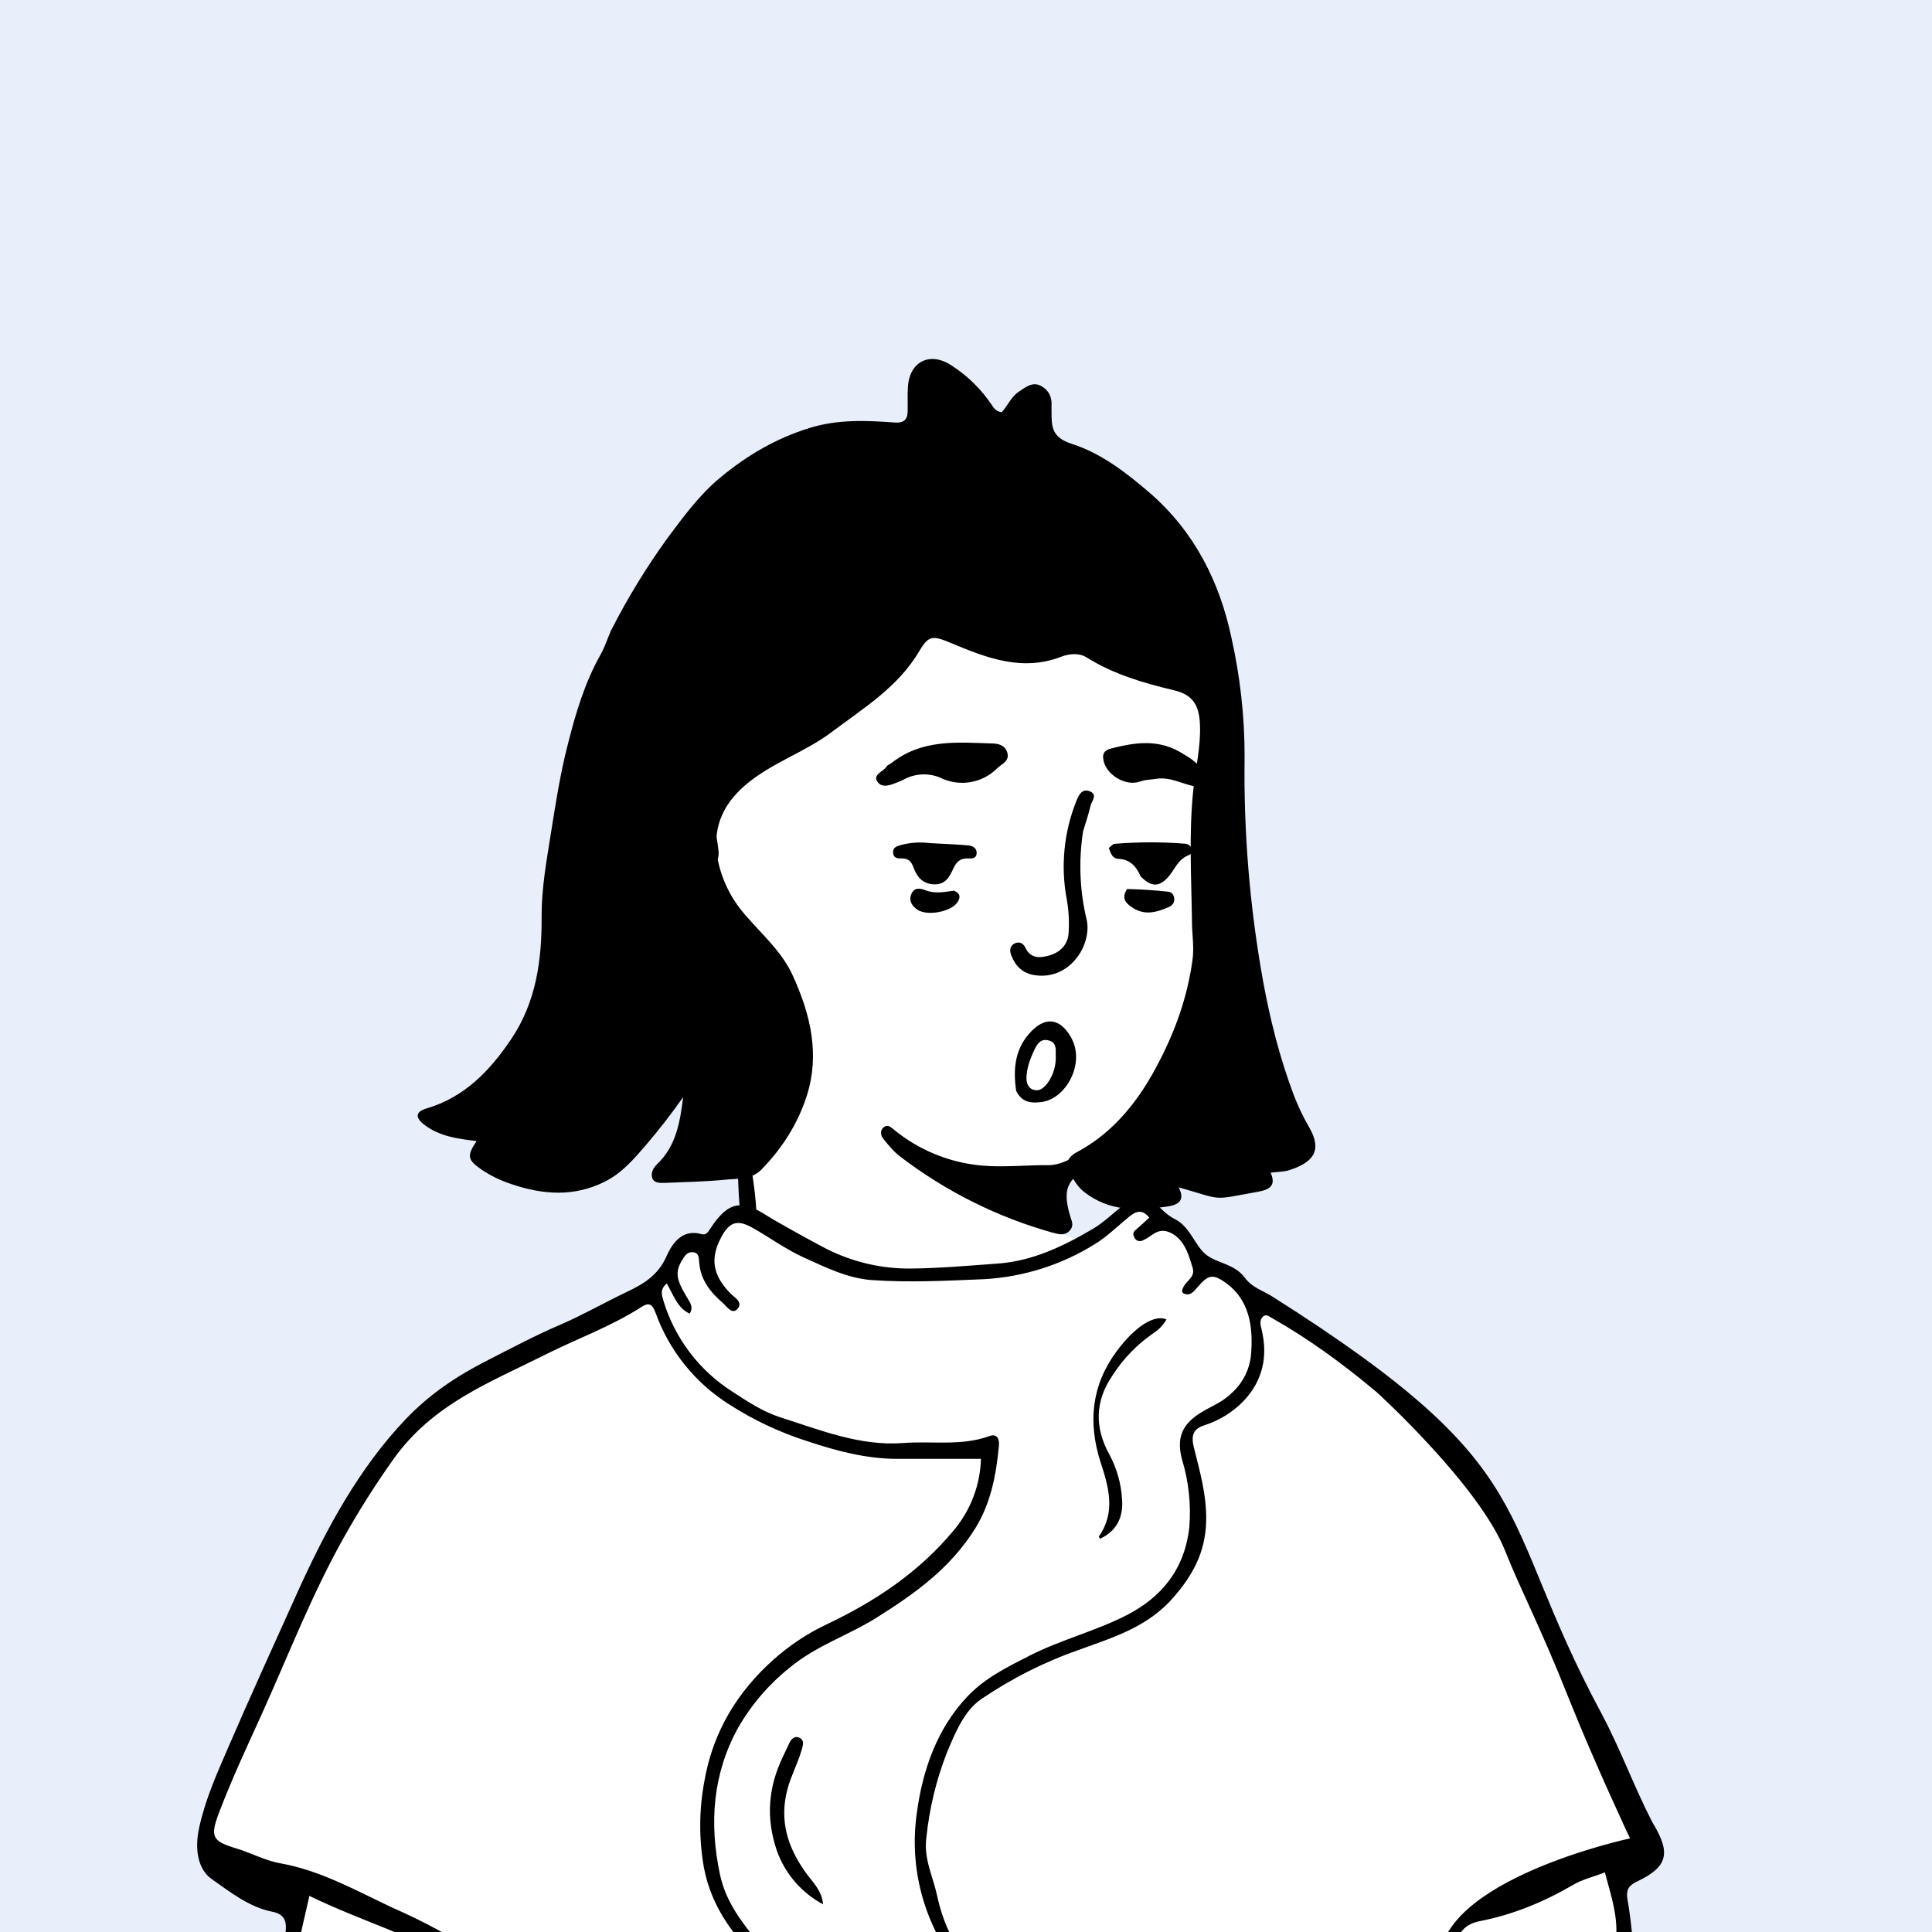
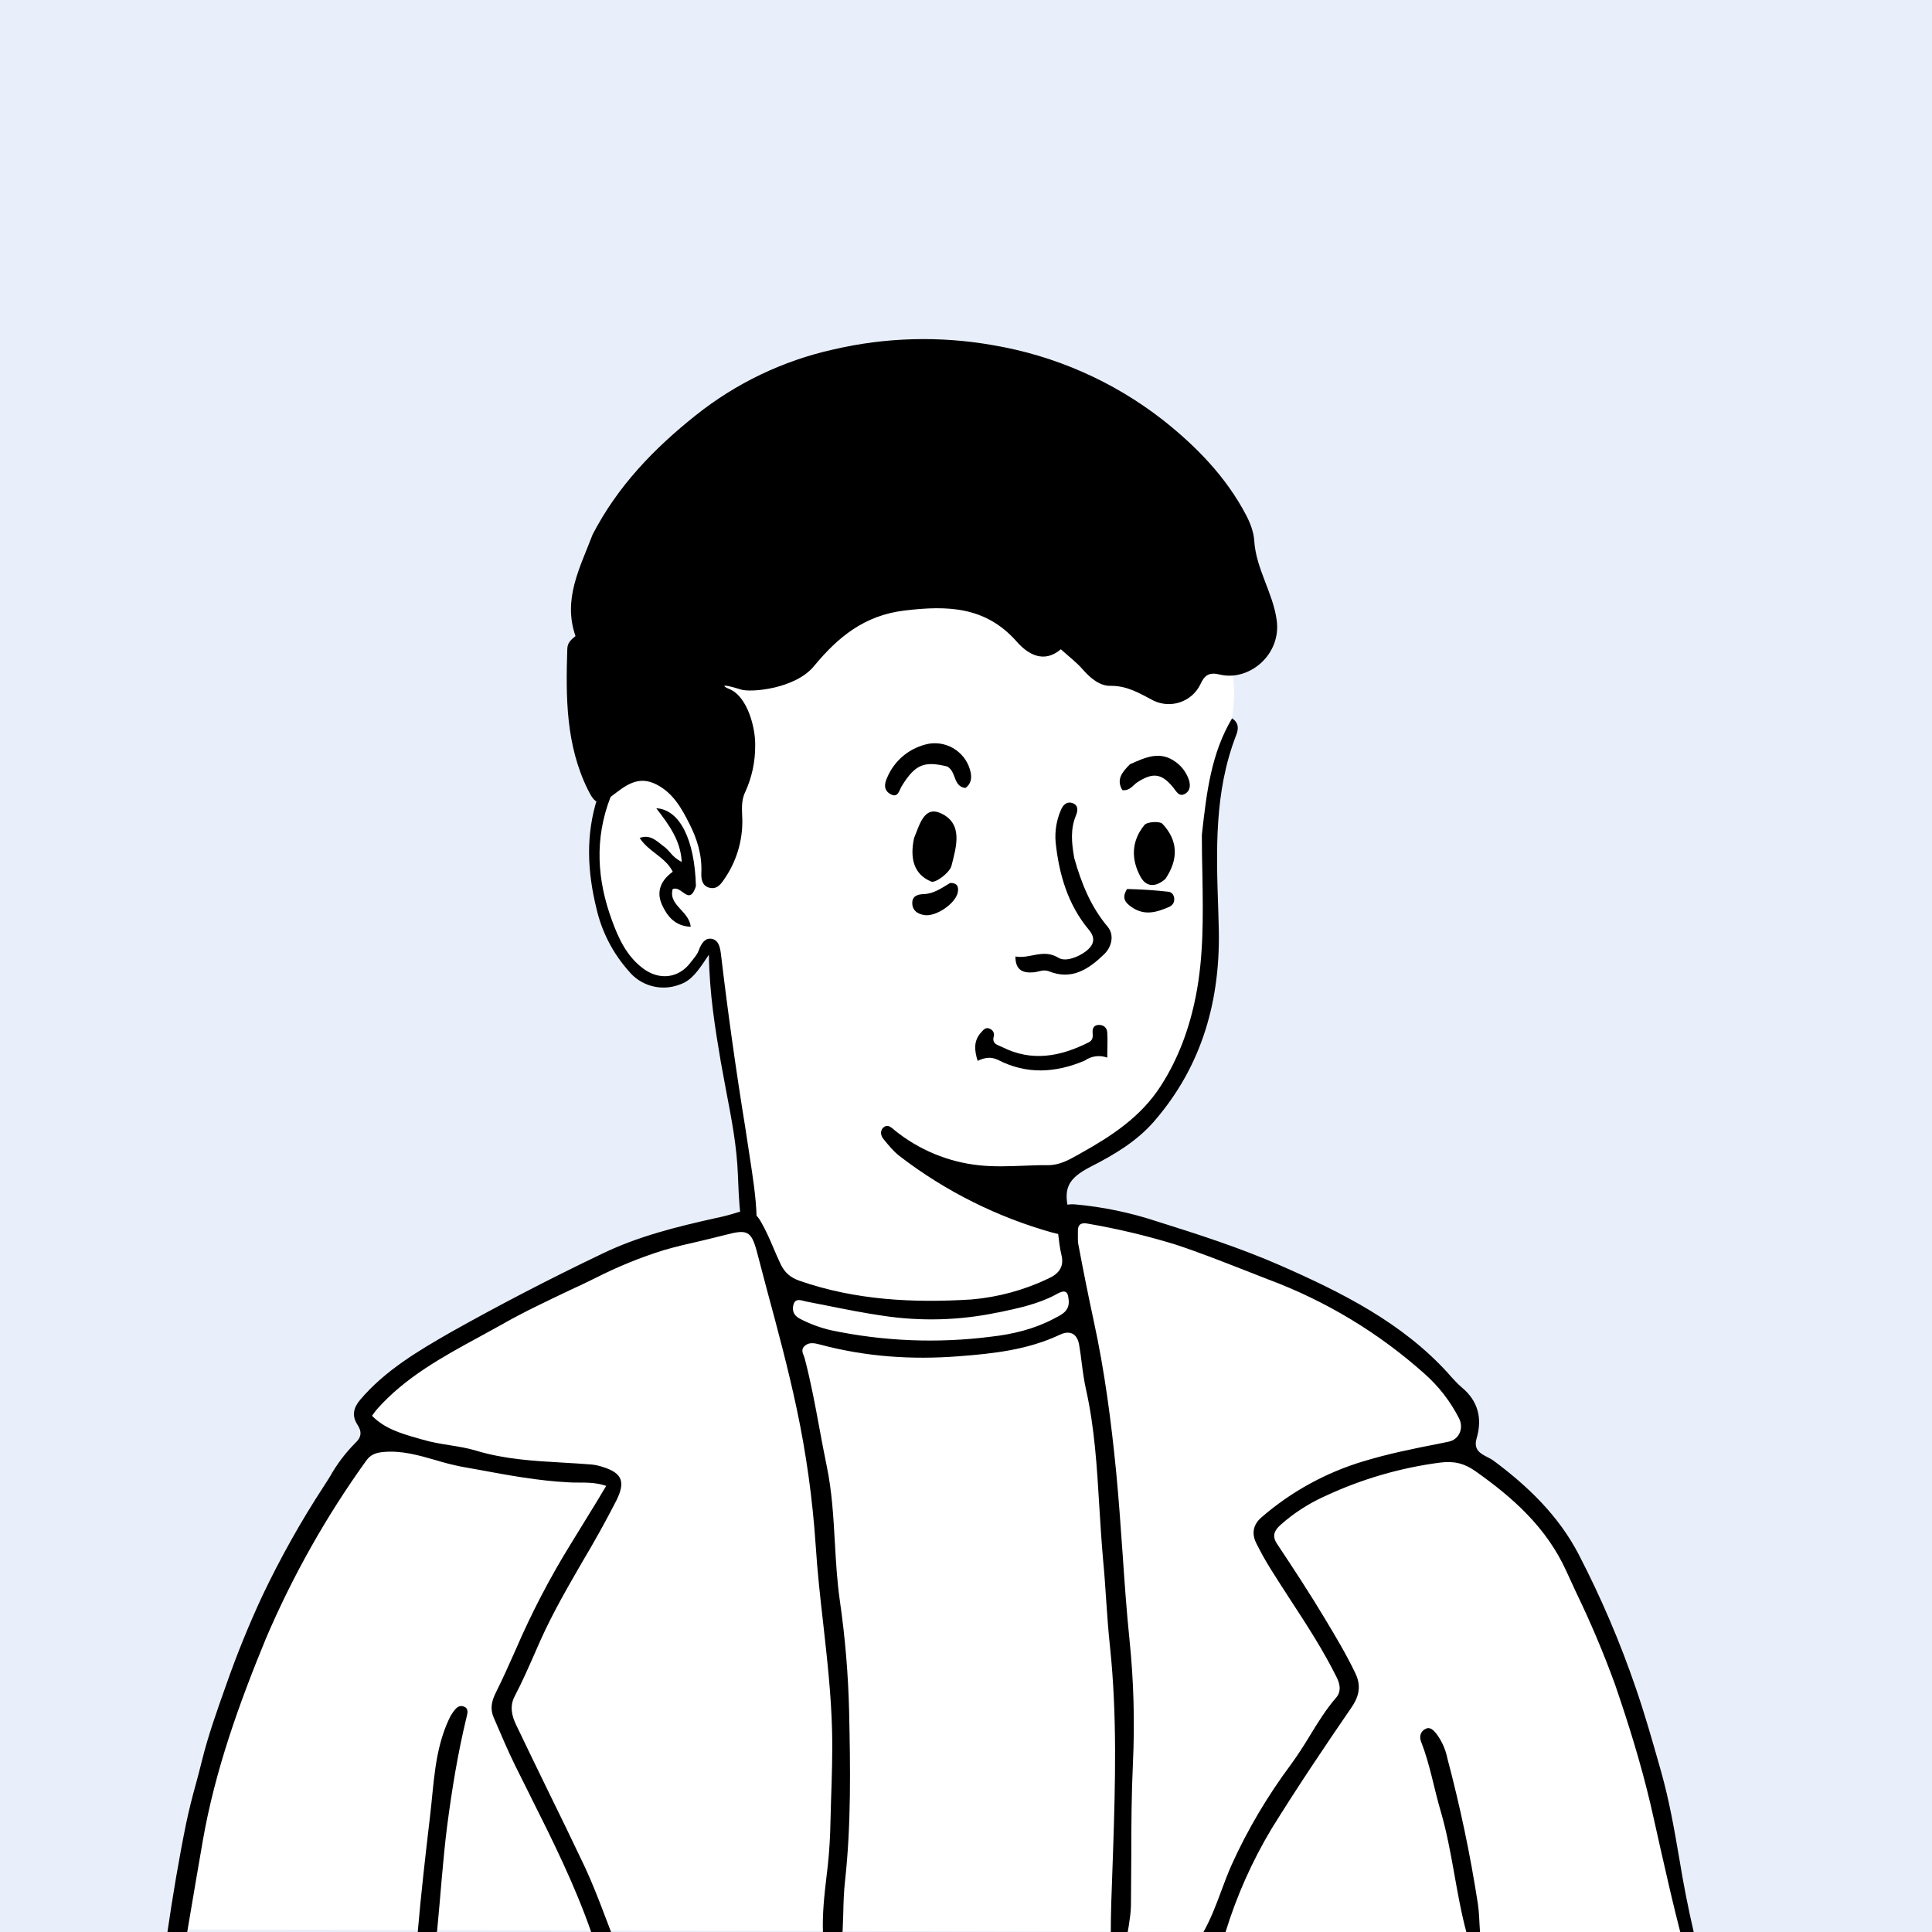
<svg xmlns="http://www.w3.org/2000/svg" viewBox="0 0 1744 1744" fill="none" shape-rendering="auto">
  <mask id="viewboxMask">
    <rect width="1744" height="1744" rx="0" ry="0" x="0" y="0" fill="#fff" />
  </mask>
  <g mask="url(#viewboxMask)">
    <rect fill="#e9effa" width="1744" height="1744" x="0" y="0" />
    <g transform="translate(531 487)">
      <path d="M554 727.7c-99.2 297-363.8 388.6-503.7 19.8-19.3-50.7 31-69.5 66.2-91.9 24.1-15.3 36.8-28.5 35.3-42.2-7-64.4-36.9-243.8-36.9-243.8l-3-5.8s.7-1.6-2.2 1.2c-3 3-9.9 34.2-37 34.2-24.5 0-49.2-10.9-61-86.3C7.2 285.6 9.6 214 40 201c12.5-5.3 24-7.2 35.2-.8 11.3 6.4-13-22 112-126C268.4 6.4 396.7-3.5 448.5 8 500.3 19.5 552 44.8 574.9 98.5c27.8 65-25.9 114.3-14 262.5-2.2 53.6.8 171.2-146.6 210.6-28 7.5-19.3 48.4 22.7 58.4 67 21 117 72.3 117 97.9" fill="#fff" />
      <path fill-rule="evenodd" clip-rule="evenodd" d="m554 266.2.1-1.4c4.1-36.4 8.2-71.7 27.1-103.4 6.5 4.4 5.7 10 3.7 15.2-19.9 51.2-18 104.4-16.2 157.6l.4 14c2.1 66.4-14.5 126.8-58.7 177.5-15.4 17.6-35.8 29.8-56.5 40.3-21.4 11-25.9 20.1-19.2 43.6l.8 2.6c1.4 3.9 2.8 7.9-1 11.8-4.5 4.6-9.5 3.3-14.8 1.8l-.6-.1a406.4 406.4 0 0 1-137-68.3c-6-4.4-10.8-10.3-15.5-16.1l-.3-.4c-2.5-3-3-7.8.5-10.4 3.3-2.5 5.8-.5 8.7 1.8l1 .9a145.5 145.5 0 0 0 76.3 31.7c13.4 1.4 26.6.9 40 .4 7.4-.3 14.8-.6 22.3-.5 10.2 0 18.7-4.7 26.7-9.2l2.8-1.6c27.8-15.5 54.3-32.8 72.2-60.7 16.1-25 25.9-52.2 31.6-80.9 7.2-36.1 6.6-72.7 6-109.8-.3-12-.5-24.2-.5-36.4ZM50.6 190.8c21.9-1.7 34 11.2 44.3 26.3a140.4 140.4 0 0 1 22.4 61.5c.5 3.7 1 7.6-1.2 11.3-4.5.6-4.9-3-5-5.6-.5-20.7-9.7-38.7-18.9-56.1-6.6-12.5-16.2-24.6-31.4-27.6-17.2-3.5-33 12-40.8 32.2-14.5 37.6-12 74.6 1.4 111 5.8 15.9 13.1 32.1 27.8 43.2 14.8 11.3 32.7 9.3 43.6-5.7l2-2.5c2-2.6 4-5.1 5-8 2.1-5.8 5.4-11.2 11.3-10.4 6.8 1 8 8.3 8.7 14a3661 3661 0 0 0 22 156.7l5.9 38.8c2.6 17.1 5.6 41.7 3.6 52.1a28 28 0 0 0-.3 2.2c-.4 2.8-.6 5-4.2 5.5-4.9.8-7-2-7.7-6.4-2.3-17-3-23.6-4-49.6-.9-25.2-5.6-50-10.4-74.9l-5-27c-5.2-30.8-10.3-62-10.8-97l-2 3c-7.6 11.3-13.7 20.5-24.5 24a40.5 40.5 0 0 1-46.1-12.5 127.8 127.8 0 0 1-28.8-55.8c-8.4-34-9.9-67.1.9-100.6 5.2-16.1 23.7-44.7 42.2-42Zm34.6 127.5c4.4 3.2 8.4 6 12-5.4-1.1-42.2-14.7-69.2-35.8-70.3 11.2 14.6 22 28.8 23 48.5a32.3 32.3 0 0 1-10.7-8.8c-2-2.2-4-4.4-6.5-6l-3-2.4c-4.8-3.6-9.7-7.4-17.8-4.5 3.8 5.8 9 10 14.3 14 6 4.7 12 9.3 15.6 16.5-10.6 7.7-15.2 17.7-9.7 29.9 4.8 10.5 11.9 19.2 25.9 19.8-.6-6.3-4.7-10.9-8.8-15.4-5-5.4-9.7-10.6-7.5-18.6 3.2-1.5 6.2.7 9 2.7Z" fill="#000" />
    </g>
    <g transform="translate(178 1057)">
-       <path d="M1294.6 717H83.4l8.6-63.2S14.3 627.3 6.5 612c-7.8-15.3 84.3-214 97-245.4 12.6-31.5 76.6-148 135.7-174 39.7-17.3 137.8-75.2 175-91.5C419 99 431 81 438.6 68c7.6-13.2 15.7 13.4 42-28.5 6.7-10.6 34.7 7 50.7 17.3 13.6 9 36.7 44.5 142.6 37.8C817.5 85.7 837 19.3 853.6 29c24 14 53.8 56.5 53.8 56.5s109.8 69 138.7 91.6c59.5 46.4 123.1 81.9 180.6 251.6 19.9 58.6 78 160.2 86 173.2 8.2 13.1-27 36-27 36l8.9 79.1Z" fill="#fff" />
-       <path d="M1063.5 198.7c-30.2-25.3-60-47-93.8-66.2-2.3-1.3-4.7-3.4-7.4-1.2-3.7 3.2-2.5 7.6-1.5 11.7 6.1 24.7.6 46.4-15.4 63.8a85.1 85.1 0 0 1-36 22.7c-9.3 3-12.6 8-9.8 19.7 5.4 21.8 11.7 43.1 11.2 66.9-.7 29-12.8 49.6-29.5 68.8-23 26.6-53.7 35.9-83.7 46.8a383.3 383.3 0 0 0-90.2 45.3c-15.2 10.7-23 30-30.6 48a292.5 292.5 0 0 0-18.6 77.1c-2.5 18.7 6 34.8 9.7 52 5 23.3 14.4 44.4 30.3 62-3.9.9-7.7.9-12.6.9a182.8 182.8 0 0 1-36-137.3c5.3-39.8 18.7-76.8 45.6-105.2 16-17 36.4-26.8 56.3-37 28.7-14.6 60-22.2 88.5-37 29-15.2 51.2-39.3 55.6-79a164 164 0 0 0-6.6-61c-5-19-.5-31.3 16.5-42 9.4-6 19.7-9.4 28.3-18a53 53 0 0 0 17.3-32.9c2.8-27.8-2-51.7-22.2-66.3-11.7-8.4-16-8-25.6 3.3-3.8 4.4-7.2 9-13.4 5.7-1.7-2.1-.3-4 .5-5.8 2.8-5.6 10.7-8.8 8.2-17-3.2-10.7-6.4-22-15.4-28.9-6.4-4.8-13-6.4-20-1.7-3.3 2.2-6.5 4.5-10 6-1.4.6-3 .6-4.5 0-1.4-.7-2.5-2-3.1-3.6-1.6-3.6.6-5.3 2.8-7.2 3.6-3 7-6.2 11-10-6.4-8-12.1-5.6-18-.9-10.3 8.4-20 18.1-31 24.8a211.2 211.2 0 0 1-100 31.7c-33.9 1.4-67.8 3.2-101.6.8C587 96.9 567.2 87 547.3 78c-16.4-7.4-31-18.4-46.8-27.1-13.5-7.4-20.5-4.6-28 10-9.5 18.5-7 33.2 8.6 49.4 3.6 3.8 11.3 7.6 7.2 13.5-5 7-10.2-1.5-14.1-4.9-10.8-9.4-20-20.4-21.1-37-.3-4-.5-8-5.2-8.5-3.6-.4-6 .9-8.5 4.5-8.2 12.4-8 18.6 3 36.7 2.5 4.3 5.8 8 2.2 14.2-11-4.8-14.8-17.1-20.7-27.2-6.6 5.5-4.4 11-2.9 16a147.9 147.9 0 0 0 62.4 81.8c13.7 9 27.5 18 42.7 22.9 36.4 11.6 72.3 26.3 111.4 23.3 25.9-2 52.2 3 77.7-6.3 6.7-2.4 9.2 2.5 8.5 9.1-2.5 26.3-7.4 51.7-21.2 74-22.7 36.6-55.2 59.4-88.8 80.6-25.8 16.3-54.8 25.3-79 45.5a190.8 190.8 0 0 0-46.5 54.3C465.5 544 462 588.6 471.9 635c5.2 24.8 19.8 43.2 34.4 61.4 5.3 6.6 11.2 12.7 17 19.8-3.8.9-7.7.9-12.5.9-24.9-24.6-46.3-51-53.4-88.3a217 217 0 0 1 .3-77.2c7.8-46 30.5-81.7 62.1-110.1 14.8-13.2 31-24 48.4-32.2 43.2-20.5 83.2-46.6 115.5-85.8a105 105 0 0 0 23.8-63.6H632c-27.8 0-54.3-7-80.8-15.8a296 296 0 0 1-70.4-33 163 163 0 0 1-66.8-82.4c-3.2-9-6.4-10.2-13.3-5.7-27.6 17.7-57.8 28.4-86.6 42.9-49.3 24.8-101.5 44.3-137.1 94.5a789 789 0 0 0-45.2 71.5C103.4 382.6 82.1 437.6 58 491c-13 28.6-26.3 57-37.6 86.5-9 23.4-7.5 27.2 14.7 34 13.4 4 26.3 11.1 40 13.5 36.2 6.4 68.5 24.7 101.7 40.3a530 530 0 0 1 77.1 41.6c4.9 3.4 11.4 2.2 15 9.2-9.6.8-19.2 1-28.8.3-45.3-26-93-39.7-138.8-62-5 23-10.7 42.1-11.6 62.6H77.1c-2.8-9.2.5-17.6 2.1-26.3 2.1-11.3 1.2-19.6-11.4-22-20.5-4-37.4-17.3-54.6-29.4-12.1-8.4-16-26.2-11.3-47 5.5-25 15.6-47.6 25.5-70.5 20.5-47.5 42-94.5 63.2-141.6 25.8-57 55.5-112 97.7-156.2 21-22 45.2-38.4 71.6-51.9 22.8-11.7 45.6-23.8 69-33.8 20-8.7 39-19.6 58.7-29 14.6-6.9 28.3-14.7 36-32.2 6.1-13.8 15.5-24.6 31.5-20.1 4.2 1.2 6-1.6 8.1-5 16-24.3 28-26.8 51.8-11.2 6.6 4.3 42.5 24.2 53 29.5 23.8 12 49.6 18 75.7 17.8 26.4-.2 52.8-2.6 79.1-4.5C753.8 81.4 782 68 809 52c9.8-5.8 18.4-14.6 27.8-21.6 11.3-8.4 23.5-6.9 33.5 3.9 4 4 8.3 7.3 13.2 9.7 13.1 7 17.5 24.3 27.8 32 10.4 7.7 25.2 7.9 34.6 20.6 6.3 8.6 16.4 11.6 25 17 248.7 157.4 198.5 193.2 296.6 375.9 17.1 31.9 29.5 66.4 46.1 98.5.2.3.3.7.6 1 16.3 27 13.1 39.2-14 52.2-7.1 3.4-10.8 6.6-9 16.9 3.3 18.7 4.7 37.8 6.7 57.8-4 1-8 1-13.1 0-4.2-10.9-3.7-21.1-3.7-31.3-.2-17.7-5.8-33.8-10.4-51.4-10.2 4-20 6.2-28.4 11.1-27 15.8-55 27.2-85 33-15.1 3-21.7 13.5-21.7 30.9.2 3 .5 5.9 1 8.8-5.1.1-10.2-.3-15.2-1.2-2.6-76 172-113.3 172-113.3s-32.1-68.2-55.2-126.2c-26.7-67.2-42.4-95.4-57.5-133.3-23.2-58.5-113.7-141.4-117.1-144.3Z" fill="#000" />
-       <path d="M523.3 613.7c-10.3-30-7.6-58 5.5-85.1l5.3-11.2c2-4.7 5.2-8 9.8-5.6 4.4 2.2 3 6.6 1.7 11-3.4 12-9.4 22.8-12.7 35-7.8 29.1.5 53 16 75 6.4 9 14.9 16.3 16.1 29.2a88.3 88.3 0 0 1-41.7-48.3ZM829.8 163c16.4-22.2 34-33.7 45.2-29a35 35 0 0 1-11.2 12 133.7 133.7 0 0 0-38 39.3c-15.3 22.7-15.8 46.3-2.4 70.6a97.5 97.5 0 0 1 11.5 40.8c1.2 16.6-5.4 28.5-19.8 35.3-.5-.7-1.3-1.7-1.2-2 15.4-21.9 9-44.4 1.6-67-11.5-35.8-8.3-69.3 14.3-100Z" fill="#000" />
+       <path d="m1346 688-1365-3.3s11.3-97 44.2-189.1c41-115.2 106.9-232 124.6-246.1 20.8-16.8-11.6-18.2 3.4-41.2 33.4-51.1 146.5-97.5 179.3-114.1C391 64.4 496.8 46.4 496.8 46.4L524 100s63.4 21.9 138.2 24.4c40.4 1.3 134-29.5 134-29.5L784.9 37s169 34.8 252.6 85.6c48.2 29.3 108.2 75 109.7 101.2 2.1 39.8 1.7 36.7 24 51.9 53.3 36.2 98.4 122 120.8 191.2 17.5 54.2 54 221.1 54 221.1Z" fill="#fff" />
+       <path fill-rule="evenodd" clip-rule="evenodd" d="M300.3 563.4C320.7 604 341 644.7 356 688c6.6 0 12 0 17.6-1l-4.2-11c-6.2-16.4-12.3-32.3-19.5-47.8a5867.5 5867.5 0 0 0-34.2-70.7c-9.3-19.2-18.7-38.3-27.8-57.5-3.9-8-6-16.9-1.3-25.8 6.7-12.8 12.5-26 18.3-39.2l5.2-11.8c11-24.4 24.4-47.6 37.9-70.9a972.6 972.6 0 0 0 30.5-55c8-16.3 5.5-24.5-12.1-30A48 48 0 0 0 356 265c-8.6-.7-17.2-1.2-25.8-1.7-26.3-1.5-52.7-3-78.4-10.8-7.9-2.4-16.1-3.7-24.4-5-8-1.3-16-2.6-23.7-4.9l-4.6-1.3c-14.7-4.2-29.9-8.6-41.3-20.3l1.8-2.4c1-1.3 1.8-2.5 2.7-3.5 25.4-28.7 58.7-47 92-65.1l20-11c20.1-11.5 41.2-21.4 62.2-31.4 8-3.7 15.9-7.4 23.7-11.3a391.7 391.7 0 0 1 61-24.8c10.6-3.1 21.3-5.6 32-8 7.8-1.9 15.6-3.7 23.3-5.7 20-5.3 23.7-4 28.9 15.7l9 34.2c9.6 35.4 19.1 70.8 26.7 106.6 8.7 40.7 14.4 82 17.2 123.5 1.5 23.6 4.1 47.2 6.8 70.7 3.6 32.2 7.2 64.3 8 96.7.5 20.8-.2 41.6-.9 62.4l-.8 29a434 434 0 0 1-3.3 40.2c-2 17-3.9 34-3.2 51.2 6.6 0 12.1 0 17.7-1.2l.6-16.2c.2-10.2.5-20 1.6-29.6 5.6-51 4.8-102 3.7-153-.8-33.6-3.6-67-8.4-100.2-2.5-17.6-3.5-35.2-4.5-52.8-1.3-23-2.6-46.1-7.4-69a1633 1633 0 0 1-6.6-34.2c-3.8-20.7-7.7-41.4-13-61.8-.2-1-.6-2-1-3-1.2-3-2.4-6 .6-8.9 4-3.8 9.1-2.7 14-1.4 41 11 82.7 13.9 125.1 10.6 31.5-2.4 62.6-5.8 91.5-19.5 8.6-4 15.4-1.5 17.3 9 1 5.6 1.7 11.2 2.4 16.9 1 7.9 2.1 15.8 3.8 23.4 7.8 34.8 9.9 70 12 105.2 1 16.1 2 32.2 3.4 48.3 1.2 12 2 24.2 2.8 36.3 1 14.6 2 29.1 3.6 43.7 6.3 60.7 4.7 121.5 2.7 182.3l-.7 20c-.7 18.4-1.4 36.7-1.4 55 5.7 0 10.3 0 15.3-1l.9-5.3c1-6.5 1.9-12.5 2-18.4l.3-44.7c0-28 .2-56.2 1.5-84.2 1.7-37 .7-74-3.1-111-2.7-26.2-4.5-52.4-6.3-78.7-1.7-24.1-3.4-48.3-5.7-72.4-4.5-46-10.5-92-20.4-137.3a2508 2508 0 0 1-13.8-68.7c-.5-2.4-.4-5-.4-7.4v-4c-.2-6.4 2.7-8.5 9.1-7.2a637.9 637.9 0 0 1 78.9 18.8c21 6.9 41.5 15 62 23l22 8.6a444.7 444.7 0 0 1 140.6 84.8 136 136 0 0 1 31.5 40.6c4.6 9.3-.3 19.2-9.5 21l-9.2 1.9c-22.6 4.4-45.2 9-67.3 15.7a250.5 250.5 0 0 0-92.5 50.8c-7.6 6.6-8.8 14.7-4.6 23.2 4 8 8.4 16 13.2 23.6a1769 1769 0 0 0 17.6 27.5c14.9 22.8 29.7 45.6 41.8 70 3.3 6.5 4 13-.2 18-9.4 10.8-16.8 22.9-24.2 35a360.5 360.5 0 0 1-16.9 25.7c-21 28.2-39 58.5-53.4 90.3-3.5 7.9-6.6 16-9.6 24.2-4.8 13-9.7 25.8-16.5 37.7 7.5 0 13.9 0 20.5-1a423 423 0 0 1 41.4-93c23-37.1 47.3-73.3 72-109.3 6.3-9 9.7-18.8 3.9-31-8-16.8-17.5-32.7-27-48.5l-.4-.7c-13.8-23-28.6-45.6-43.5-68-4.7-7.2-2.2-12 3-16.8a157.4 157.4 0 0 1 41.6-26.7 353.1 353.1 0 0 1 102.4-29.7c12.8-1.7 22.2.7 32 7.6 34.4 24.3 64.3 51 82.2 90.3l8.6 18.7a885 885 0 0 1 35.5 84c12.1 35.3 23.2 70.9 31.8 107.4 3.1 13.3 6 26.7 9 40 5.8 25.6 11.6 51.2 18.2 76.7 4.8 0 8.5 0 11.9-1a992 992 0 0 1-12.8-65c-4.6-27-9.3-54-16.8-80.4l-1.5-5.3c-6.6-23.2-13.2-46.4-21-69A883.4 883.4 0 0 0 1247 346c-18.1-34.7-45.6-61.4-77.4-84.9-1.5-1-3.2-1.9-5-2.8-6-3.1-12.7-6.5-9.7-16.8 5.2-17.6 1.8-33.7-13.6-46.3-3.5-3-6.5-6.3-9.6-9.7l-2.9-3.3c-41.3-45.3-95.5-72.5-151.3-97-36.3-15.9-74.3-28.1-112.2-40a328.3 328.3 0 0 0-72.7-15c-12.8-1-18 4.8-16.5 16.8.4 3 .8 6 1 9 .8 6.7 1.5 13.5 3.1 20 2.7 11.2-3.2 17.2-12 21.2a200.4 200.4 0 0 1-69.1 18.8c-52.7 3.3-105 .7-155.5-16.9-8.4-3-13.2-7.4-16.8-14.7-2.4-5-4.6-10.2-6.8-15.3-3.3-7.8-6.7-15.6-11-23-5.3-9.6-11.7-11.8-21.5-8.6-6.3 2-12.7 3.7-19.2 5C432.9 50.4 397.8 59 365 75a2335 2335 0 0 0-135.6 70.3c-30 17.2-59.8 34.8-82.3 61.3-6.2 7.3-7.5 14.5-2.6 22.2 4.3 6.5 4 11.5-2 17a139.2 139.2 0 0 0-22.6 30c-1.8 2.8-3.5 5.7-5.4 8.5-20.9 32-39.5 65.2-55.8 99.5A875.2 875.2 0 0 0 26.5 463l-1 2.8c-7.8 22-15.6 43.9-21.2 66.5-1.7 7.2-3.7 14.4-5.6 21.5a565 565 0 0 0-8.7 35.3c-6.7 32.9-12.2 66-17 98.9 6.6 0 12.1 0 18-1l7.8-46 6.3-36.6c11-63 32.5-123 56.8-182a839.1 839.1 0 0 1 90.7-160.9c4-5.6 8.9-7.2 15.6-7.8 16.3-1.5 31.5 2.9 46.6 7.2a241 241 0 0 0 23.5 6l15.6 2.8c27 5 53.8 10 81.5 11.4 2.8.2 5.7.2 8.7.2 8 0 16.4 0 25.1 3L361 298l-23.7 38.6a730.6 730.6 0 0 0-49.8 95.6c-5.9 13.2-11.7 26.3-18.1 39.1-3.8 7.6-5 14.6-1.8 22l1.3 3c6 14 11.9 27.8 18.6 41.4l12.9 25.8Zm475-452c5-2.6 10.4-5.4 11.2 3.7 1.8 10.6-5.3 14.2-11.4 17.3l-1.8 1c-17.5 9.2-36.8 14-56.6 16.2a434 434 0 0 1-144.6-5.8c-9.5-2.2-18.7-5.6-27.3-10-5.6-2.7-8-6.8-6.7-12.5 1.4-6 5.4-5 9.5-4 .7.3 1.5.5 2.3.6l19.3 3.8c16.5 3.3 33 6.6 49.7 9a291 291 0 0 0 103.5-2.9l.9-.1c18-3.8 35.8-7.5 52-16.2Z" fill="#000" />
+       <path d="M199 688c3-35 7-69.8 11.1-104.7 3.6-29.7 4-60 17-88a38 38 0 0 1 3.8-6.7c2.3-3.1 5-6.8 9.5-5.2 5.2 1.7 3.5 6.4 2.7 9.9-7.8 32.1-13.1 64.8-17.4 97.5-4 31.5-6 63.3-9.2 96-5.6 1.2-11 1.2-17.5 1.2ZM1145.9 688c-9.8-36.3-12.8-73.7-23.3-109.7-6.2-21-9.8-42.8-17.9-63.4-1.6-4.2-.5-9 4-11.2 4.4-2.3 7.4 1.3 9.9 4.3a55.2 55.2 0 0 1 9.9 22.1c11.5 43.4 20.8 87.4 27.6 131.7 1.2 8 1.2 16 1.9 25.2-3.5 1-7.3 1-12.1 1Z" fill="#000" />
    </g>
    <g transform="translate(266 207)">
-       <path d="M285.9 361.5a626.9 626.9 0 0 1 50.8-83c14.5-19.4 28.8-39 47.6-54.5 24-19.9 50-35.2 80.2-44.6 25.8-8 51.2-6.9 77-5 7.7.6 11.5-2 11.8-9.5.3-7.6-.3-15.4.3-23 1.6-22.8 20-31.6 39-19.2a124.8 124.8 0 0 1 36.9 36.2c1.8 2.9 4 5.6 8.7 6.2 5.4-5.7 8.5-14 15.7-18.7 6-3.9 12.2-9.2 19.9-5 6.9 3.7 10 10.2 9.4 18.2v5.1c.1 13.4 0 23.1 18.4 29 26.3 8.4 49.2 26 70.6 44.5 40 34.8 62.7 80 73.3 130a488 488 0 0 1 12 107.6c-1 68 4.6 136 16.7 203 6.4 34.9 15 68.8 27.3 101.7 3.9 10.3 8.6 20.3 14.1 29.8 13 22.2 2.6 32.2-17.2 38.8-5 1.8-10.8 1.6-17.4 2.5 5.1 11.6-.8 15.3-11.5 17.2-43 7.7-30 7.8-71.5-4 6 11.6 0 15.8-10.1 17.3-26.6 4-52.5 4.8-75.3-13.2-6-4.7-9.4-10.8-12.8-17.2-4.3-8.2-2.4-14 6.2-18.6 34.4-18.4 57-48 74.3-81.7 15-28.8 25.6-59 30.1-91.4 1.7-11.7-.3-22.8-.4-34.2-.5-40-3-80.1 1.2-120 2-19.4 6.8-38.5 6-58.3-.6-18-6.5-27.4-23.5-31.4-27.7-6.6-54.7-14.5-79.1-29.8-6.6-4.1-15.6-3.2-22.6-.5-35.4 13.7-67.6 1-99.4-12.3-16.1-6.7-20.1-7.4-28.5 6.8-19.1 32.8-50.5 51.8-79.6 73.7-24.4 18.4-54.2 27.5-77.8 47.8-21.7 18.7-29.8 40.5-24.7 67.7a107.8 107.8 0 0 0 25.7 50.5c14.8 17.2 32.3 32.3 42 53.8 16 35 24.5 71 12.6 108.3-8 25.1-22.3 47.6-41 66.7-8.8 9-21.3 8-32.6 9.1-18.1 1.8-36.5 2.1-54.8 2.9-4.2.1-9.6.2-11.1-4.4-1.5-4.5.7-9 4.4-12.6 17.3-16.4 20.7-38.3 23.5-60.5a558.3 558.3 0 0 1-33.5 43.2c-10.7 12.5-21.4 25-36.5 32.8-28.1 14.4-56.6 12.3-85.3 2.5A108 108 0 0 1 169 849c-13-9-13.9-12.3-4.8-26-17.1-2-34-4.2-47.8-15.2-7.9-6.3-7-11.4 2.6-14.2 34.2-10.1 56.9-33.7 76.2-62.2 23-34 28-72.2 27.7-111.7 0-25.7 4.6-50.6 8.6-75.8 4.2-26.4 8.3-52.8 15-78.7 7.1-28.3 15.4-56.2 29.9-81.8 3.7-6.7 6-14 9.4-22Z" fill="#000" />
+       <path d="M268.8 275.8c22.7-44 55.7-78 93.1-107.8 36.3-29 78.8-49.4 124.2-59.5a359 359 0 0 1 144.3-3.9A341.5 341.5 0 0 1 783.6 172c30 23.7 57.2 51.4 75.3 86.1 3.7 7 6.8 15.2 7.3 23 1.6 25.3 16.6 46.4 20.2 71.2 4.7 31.7-25 56-51.3 49.6-9.7-2.3-13.8.5-17.6 9a31.7 31.7 0 0 1-42.3 14.5c-12.3-6.4-23.6-13.5-38.8-13.3-9.7.2-18.2-7-25.2-15-5.5-6.3-12.3-11.4-19.6-18-15.2 13-29.6 4.7-39.7-6.8-28.2-32-62.6-32.8-101.2-28.2-36.4 4.3-60.2 23.9-82 50.3-16.8 20.4-56.9 24-66 21-19-6-16.4-2.8-10.5-.5 16.9 6.8 23.9 36 23.5 51.1a99.4 99.4 0 0 1-9 42c-4 8-2.8 16.7-2.6 25.2a91.4 91.4 0 0 1-16.6 53.8c-3.4 5.1-7 9-13.3 7.3-6.8-1.8-7.3-8.5-7.1-13.5.7-16-3.8-30.5-10.8-44.2-7-13.9-14.5-27.5-29.4-35.3-17-8.9-28.5 1.1-40.3 10-11.8 8.8-15.3 8-21.9-5.4-20-40.4-20-83.7-18.6-127.3.2-6 4.3-8.8 7.4-11.4-11.6-33.4 4-61.6 15.3-91.3Z" fill="#000" />
    </g>
    <g transform="translate(791 871)">
-       <path d="M141.7 79c-3.2 7-5.7 14.2-6.1 22-.2 4.6.8 9.8 6 11.6 5.4 1.9 9.1-1 12.8-5.6 6-7.5 7.4-16.2 7.5-25.1 0-5 1.3-11.8-6.1-13.7-7.6-2-10.7 3.1-14 10.7Z" fill="#fff" />
-       <path fill-rule="evenodd" clip-rule="evenodd" d="M140.4 59.5c-14.9 15-17.2 33.4-14.1 54.3 5.4 10.8 14 11.2 23.4 9.9 21.3-2.9 39.6-34.7 26-58.5-9.4-16.3-22-19-35.3-5.7Zm-4.8 41.4c.4-7.7 2.9-15 6.1-22 3.4-7.6 6.5-12.7 14-10.7 6.7 1.7 6.4 7.3 6.3 12v1.7a39.1 39.1 0 0 1-7.6 25.1c-3.7 4.6-7.4 7.5-12.8 5.6-5.2-1.8-6.2-7-6-11.7Z" fill="#000" />
+       <path d="M188.2 86.4c-26.7 11.3-52.6 12.5-78-.5-6.5-3.2-12-2.4-18.7.7-3-9.6-3.7-18 3-25.5 2-2.1 3.9-5 7.4-3.7 3.1 1 5 4 4.2 7-2 7 3.5 7.8 7.4 9.7 26.8 13.6 52.6 8.7 78.1-4.1 4-2 4-5 3.7-8.6-.3-3.7.8-7 5.3-7.2 4.5-.2 7.6 2.4 7.9 6.7.5 7.1 0 14.3 0 22.8a22 22 0 0 0-20.3 2.7Z" fill="#000" />
    </g>
    <g transform="translate(653 805)" />
    <g transform="translate(901 668)">
-       <path d="M76.7 82.4a205.6 205.6 0 0 0 3.3 80.2c4.7 22.4-15.2 54.4-46.8 49.7-11-1.6-17.5-8.1-21.3-17.8-1.7-4.3-1.5-8.8 3.3-11 4-1.7 7.4-.2 9.4 4 4.8 10.1 13.4 9.4 21.9 6.9 9.6-2.9 16.4-9.6 17.1-19.9.7-10.1.2-20.3-1.6-30.4a159.3 159.3 0 0 1 8.8-89.5c2.2-5.7 5.4-10.9 11.9-8.3 7.5 3 1.8 8.8.7 13.1-1.7 7.4-4.2 14.7-6.7 23Z" fill="#000" />
+       <path d="M68.7 106.5c6.5 23.1 15 44 30.2 62.1 6.2 7.4 3.6 18.1-3 24.6-13.8 13.4-29.3 24-50 15.6-5-2-9.2.5-13.7.9-9.5.8-16.6-1.5-16.6-14.3 13.2 2.4 25-7.3 38.9 1.2 6.2 3.9 17.9-.6 24.9-6 5.7-4.5 9.8-10.7 2.5-19.3-19-22.7-27-50.3-30-79.1a60 60 0 0 1 4.6-28.6C58.3 59 61.7 55 67.3 57c5.5 2 4.5 7.3 3 11-5.2 12.4-4 24.9-1.6 38.4Z" fill="#000" />
    </g>
    <g transform="translate(610 680)">
-       <path d="M407.4 122.5c13 .3 25.4 1.1 37.6 2.5 3 .4 5 3.3 5 6.7 0 3.3-1.7 5.6-4.7 7-11.2 4.8-22 8.2-33.7.2-6.5-4.5-9-8.7-4.2-16.4ZM251.2 124c6.4 2.8 5.6 6.6 3 10.6-5.9 8.6-27.3 12.5-36 6.6-5-3.4-8-8-5.6-14 2.5-6.2 7.7-5.6 12.8-3.6 8.3 3.3 16.5 1.7 25.8.4ZM419.6 111c-4.2-9.5-9.9-15.2-19.8-15.7-6-.3-7-5.1-8.9-9.8 2-1.5 3.5-3.7 5.3-3.8 21.1-1.7 42.4-1.8 63.5-.1 6 .4 9.3 8 3.2 10.4-10 4-12.5 13.2-18.5 19.8-8.2 9-15.2 9.1-24.8-.8ZM229.6 81.1c12.2.7 23.1 1 34 2 3.6.3 8 1.8 8 6.7 0 5.6-4.6 5.2-8.3 5.1-6.3 0-9.7 2.7-12.5 8.6-3.4 7.4-6.9 15.3-18 14.8-10.5-.6-15.1-7.2-18.2-15.2-2-5.7-4.9-8.4-10.9-8.2-3.4.1-7.1-.2-7.5-4.9-.4-5 3-6 7-7.2a67.7 67.7 0 0 1 26.4-1.7Z" fill="#000" />
+       <path d="M407.4 122.5c13 .3 25.4 1.1 37.6 2.5 3 .4 5 3.3 5 6.7 0 3.3-1.7 5.6-4.7 7-11.2 4.8-22 8.2-33.7.2-6.5-4.5-9-8.7-4.2-16.4ZM247.6 117c7 0 7.8 3.8 7 8.5-2 10.2-20 22.4-30.4 20.5-5.9-1-10.5-4-10.7-10.5-.2-6.7 4.8-8.2 10.3-8.4 9-.3 15.8-5.2 23.8-10ZM215.1 76.6c5-12 9-29.4 24.1-22.5 20.7 9.4 13.9 30.7 9.7 47.4-1.6 6.3-14.5 15.9-18.3 14.3-16.3-6.8-19.2-21.7-15.5-39.2ZM442 113.4c-8.6 7.5-17 7.6-22.2-1.5-9-16-8.6-32.8 3.3-47.2 2.5-3 13.8-3.6 16.3-1 14 15 14.6 31.8 2.6 49.7Z" fill="#000" />
    </g>
    <g transform="translate(610 680)" />
    <g transform="translate(774 657)">
-       <path d="M30.3 32.1C58 10 89.8 13.1 121 14.1c5.7 0 12.2 1.3 14.3 8.3 2.1 7.7-4.6 9.9-8.8 13.8a44.7 44.7 0 0 1-52.2 8.6 37.9 37.9 0 0 0-31.9 1.6c-2 1-3.8 1.9-5.8 2.6-6.3 2.5-14.3 6-18.6-.4-4.4-6.7 5.6-9 8.3-13.7.6-1 2-1.6 3.9-2.8ZM294.4 23.8c7.7 4.3 14.5 10 20 17 2.5 3 5 6.3 3 10.2-2.4 4.3-6.7 2.7-10.4 2.2-12.5-1.5-23.7-9.2-37-7.2-5 .8-9.9.7-15 2.5-13 4.7-31-6.4-33-19.8-1-5.4 1-8.5 6.8-10 22.2-5.7 44-9 65.6 5.1Z" fill="#000" />
+       <path d="M81.4 35C60 29.6 52 33.2 40 52.6c-2.4 4-3.4 11.4-10.6 7-5.6-3.4-5.3-8.8-2.6-14.6a51.4 51.4 0 0 1 38-30.7 33.1 33.1 0 0 1 37.5 26.4c.9 5.3.1 10-4.8 13.6-11.2-1.3-8-14.2-16-19.1ZM246.2 32.8c14-6.2 27-12.4 41.2-1.9 5.1 3.7 9 8.8 11.3 14.7 2 5 2.3 10.7-2.7 13.8-5.7 3.5-8.1-2.1-11-5.6-10.4-12.8-18.4-13.7-32.4-4.6-4 2.6-6.8 8-13.5 7-5.7-9.6-.1-16.3 7-23.4Z" fill="#000" />
    </g>
    <g transform="translate(0 559)" />
  </g>
</svg>
